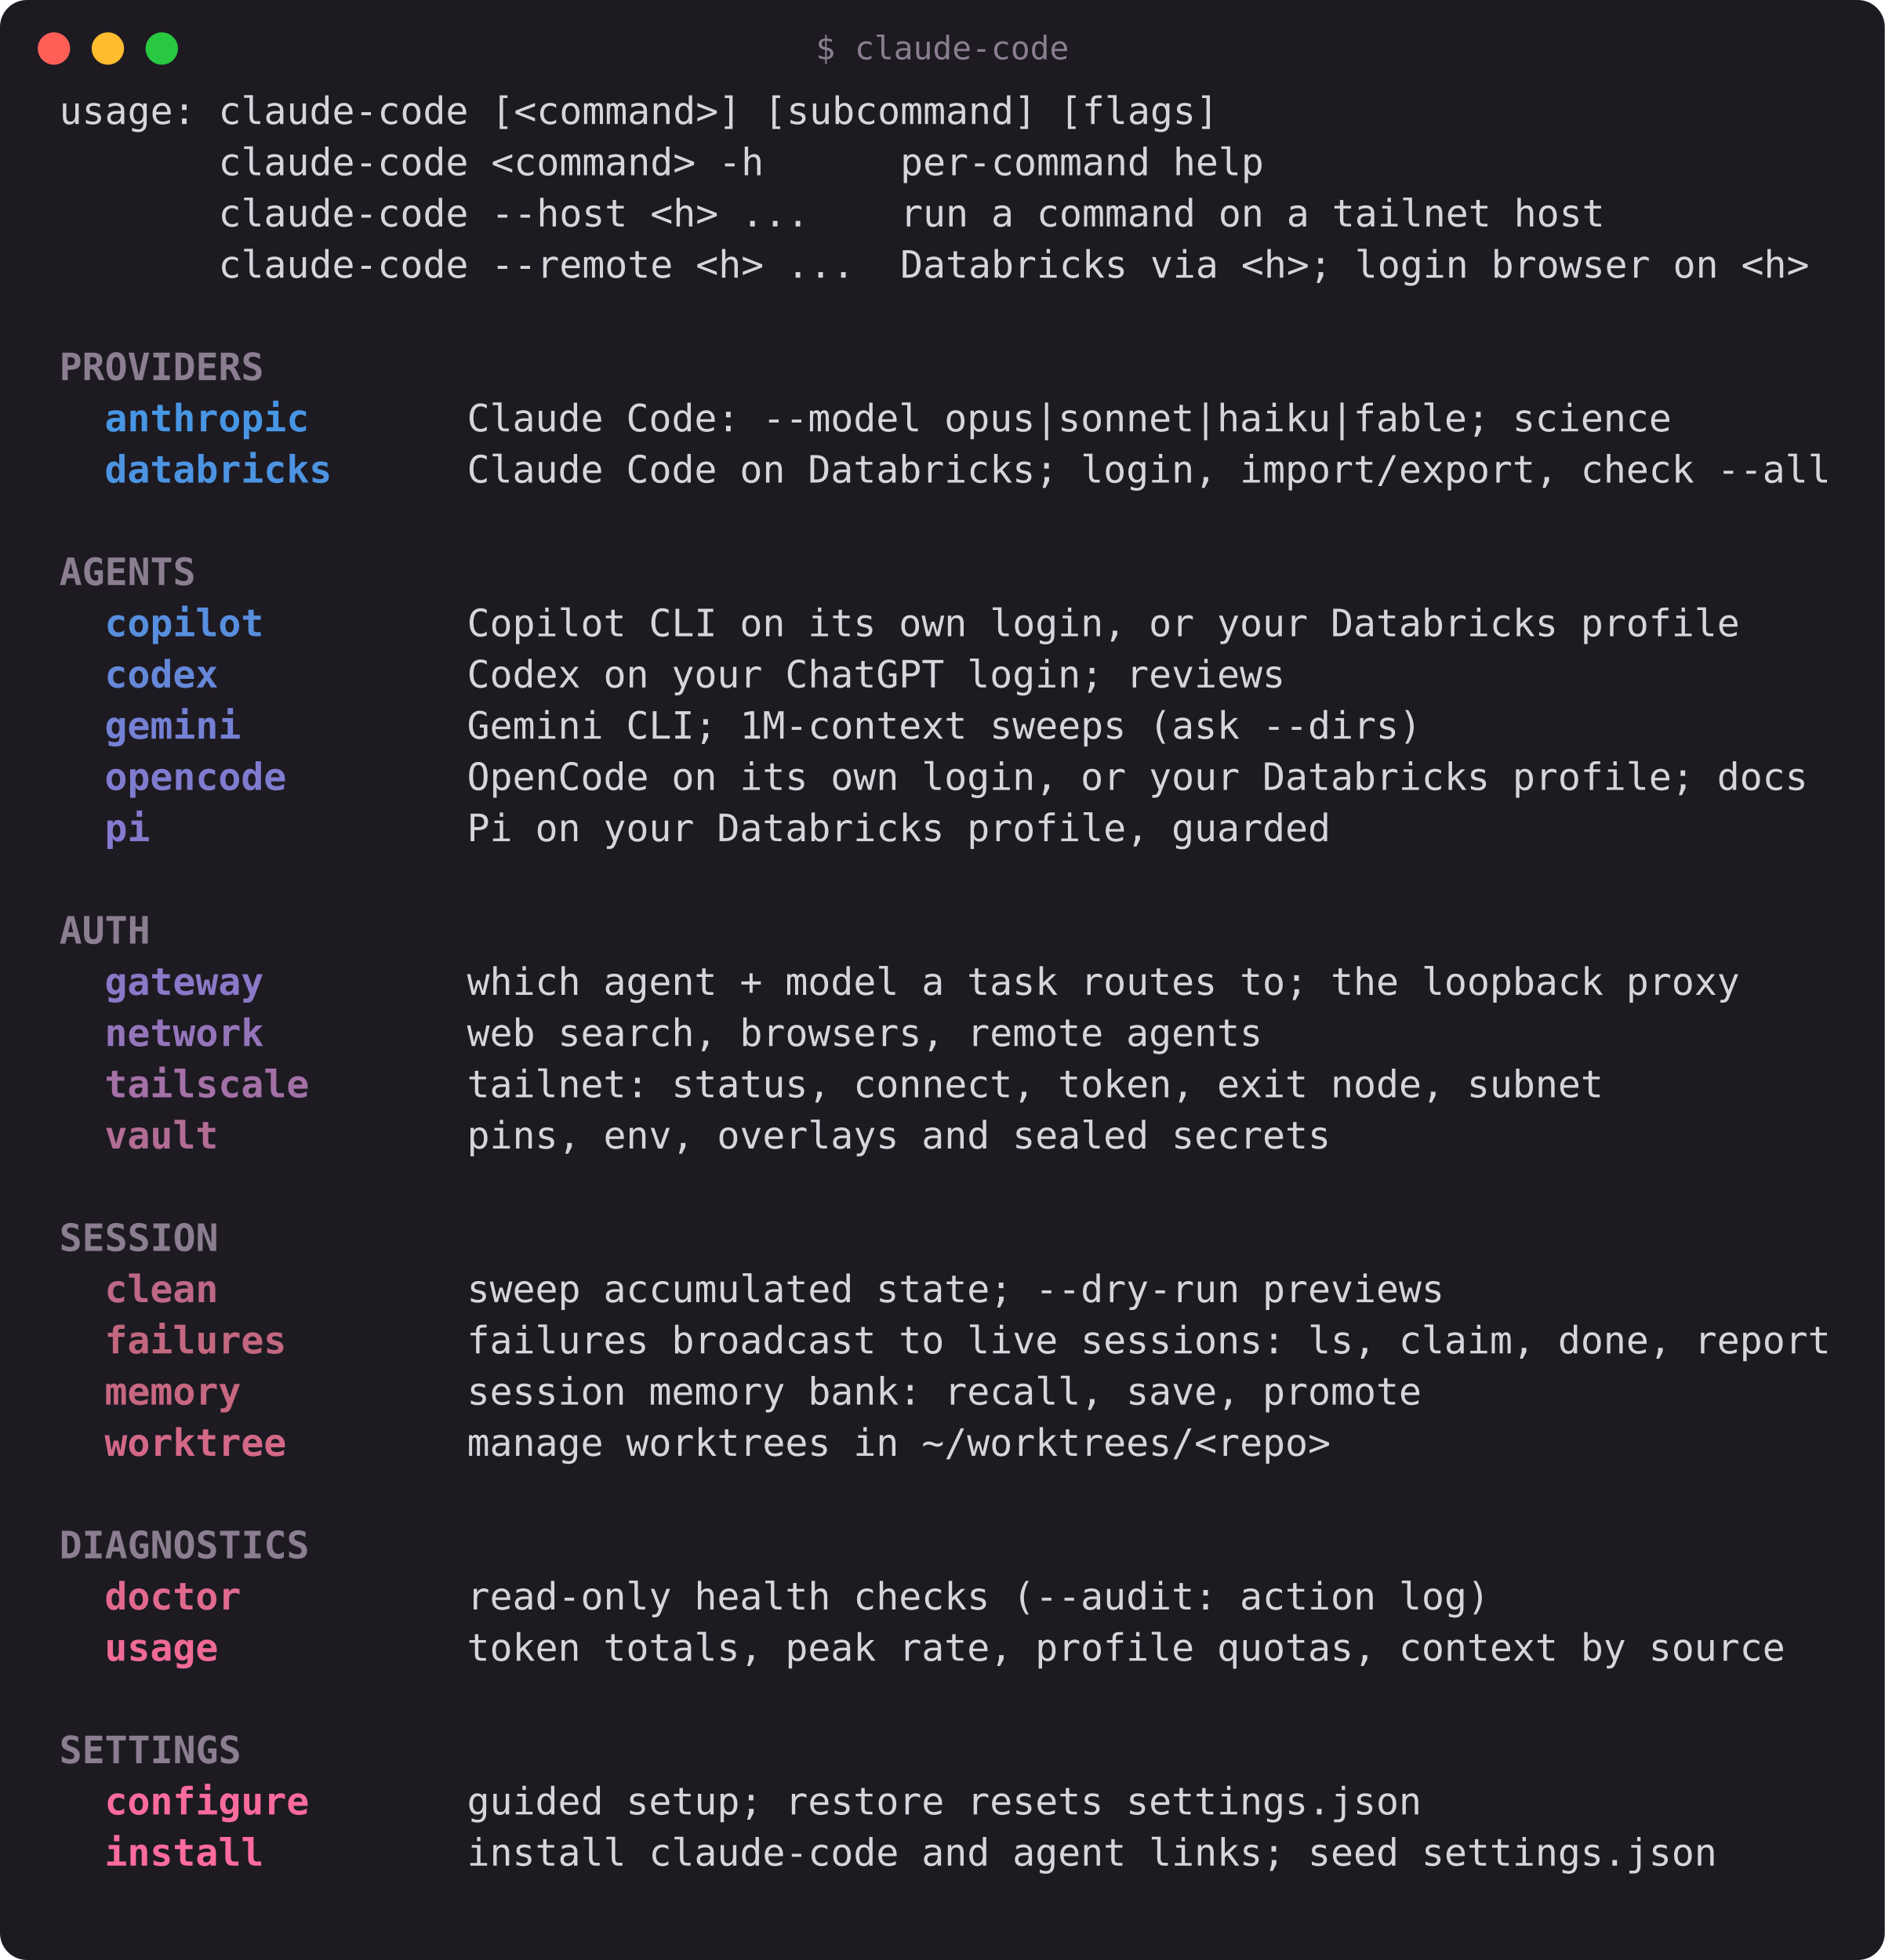
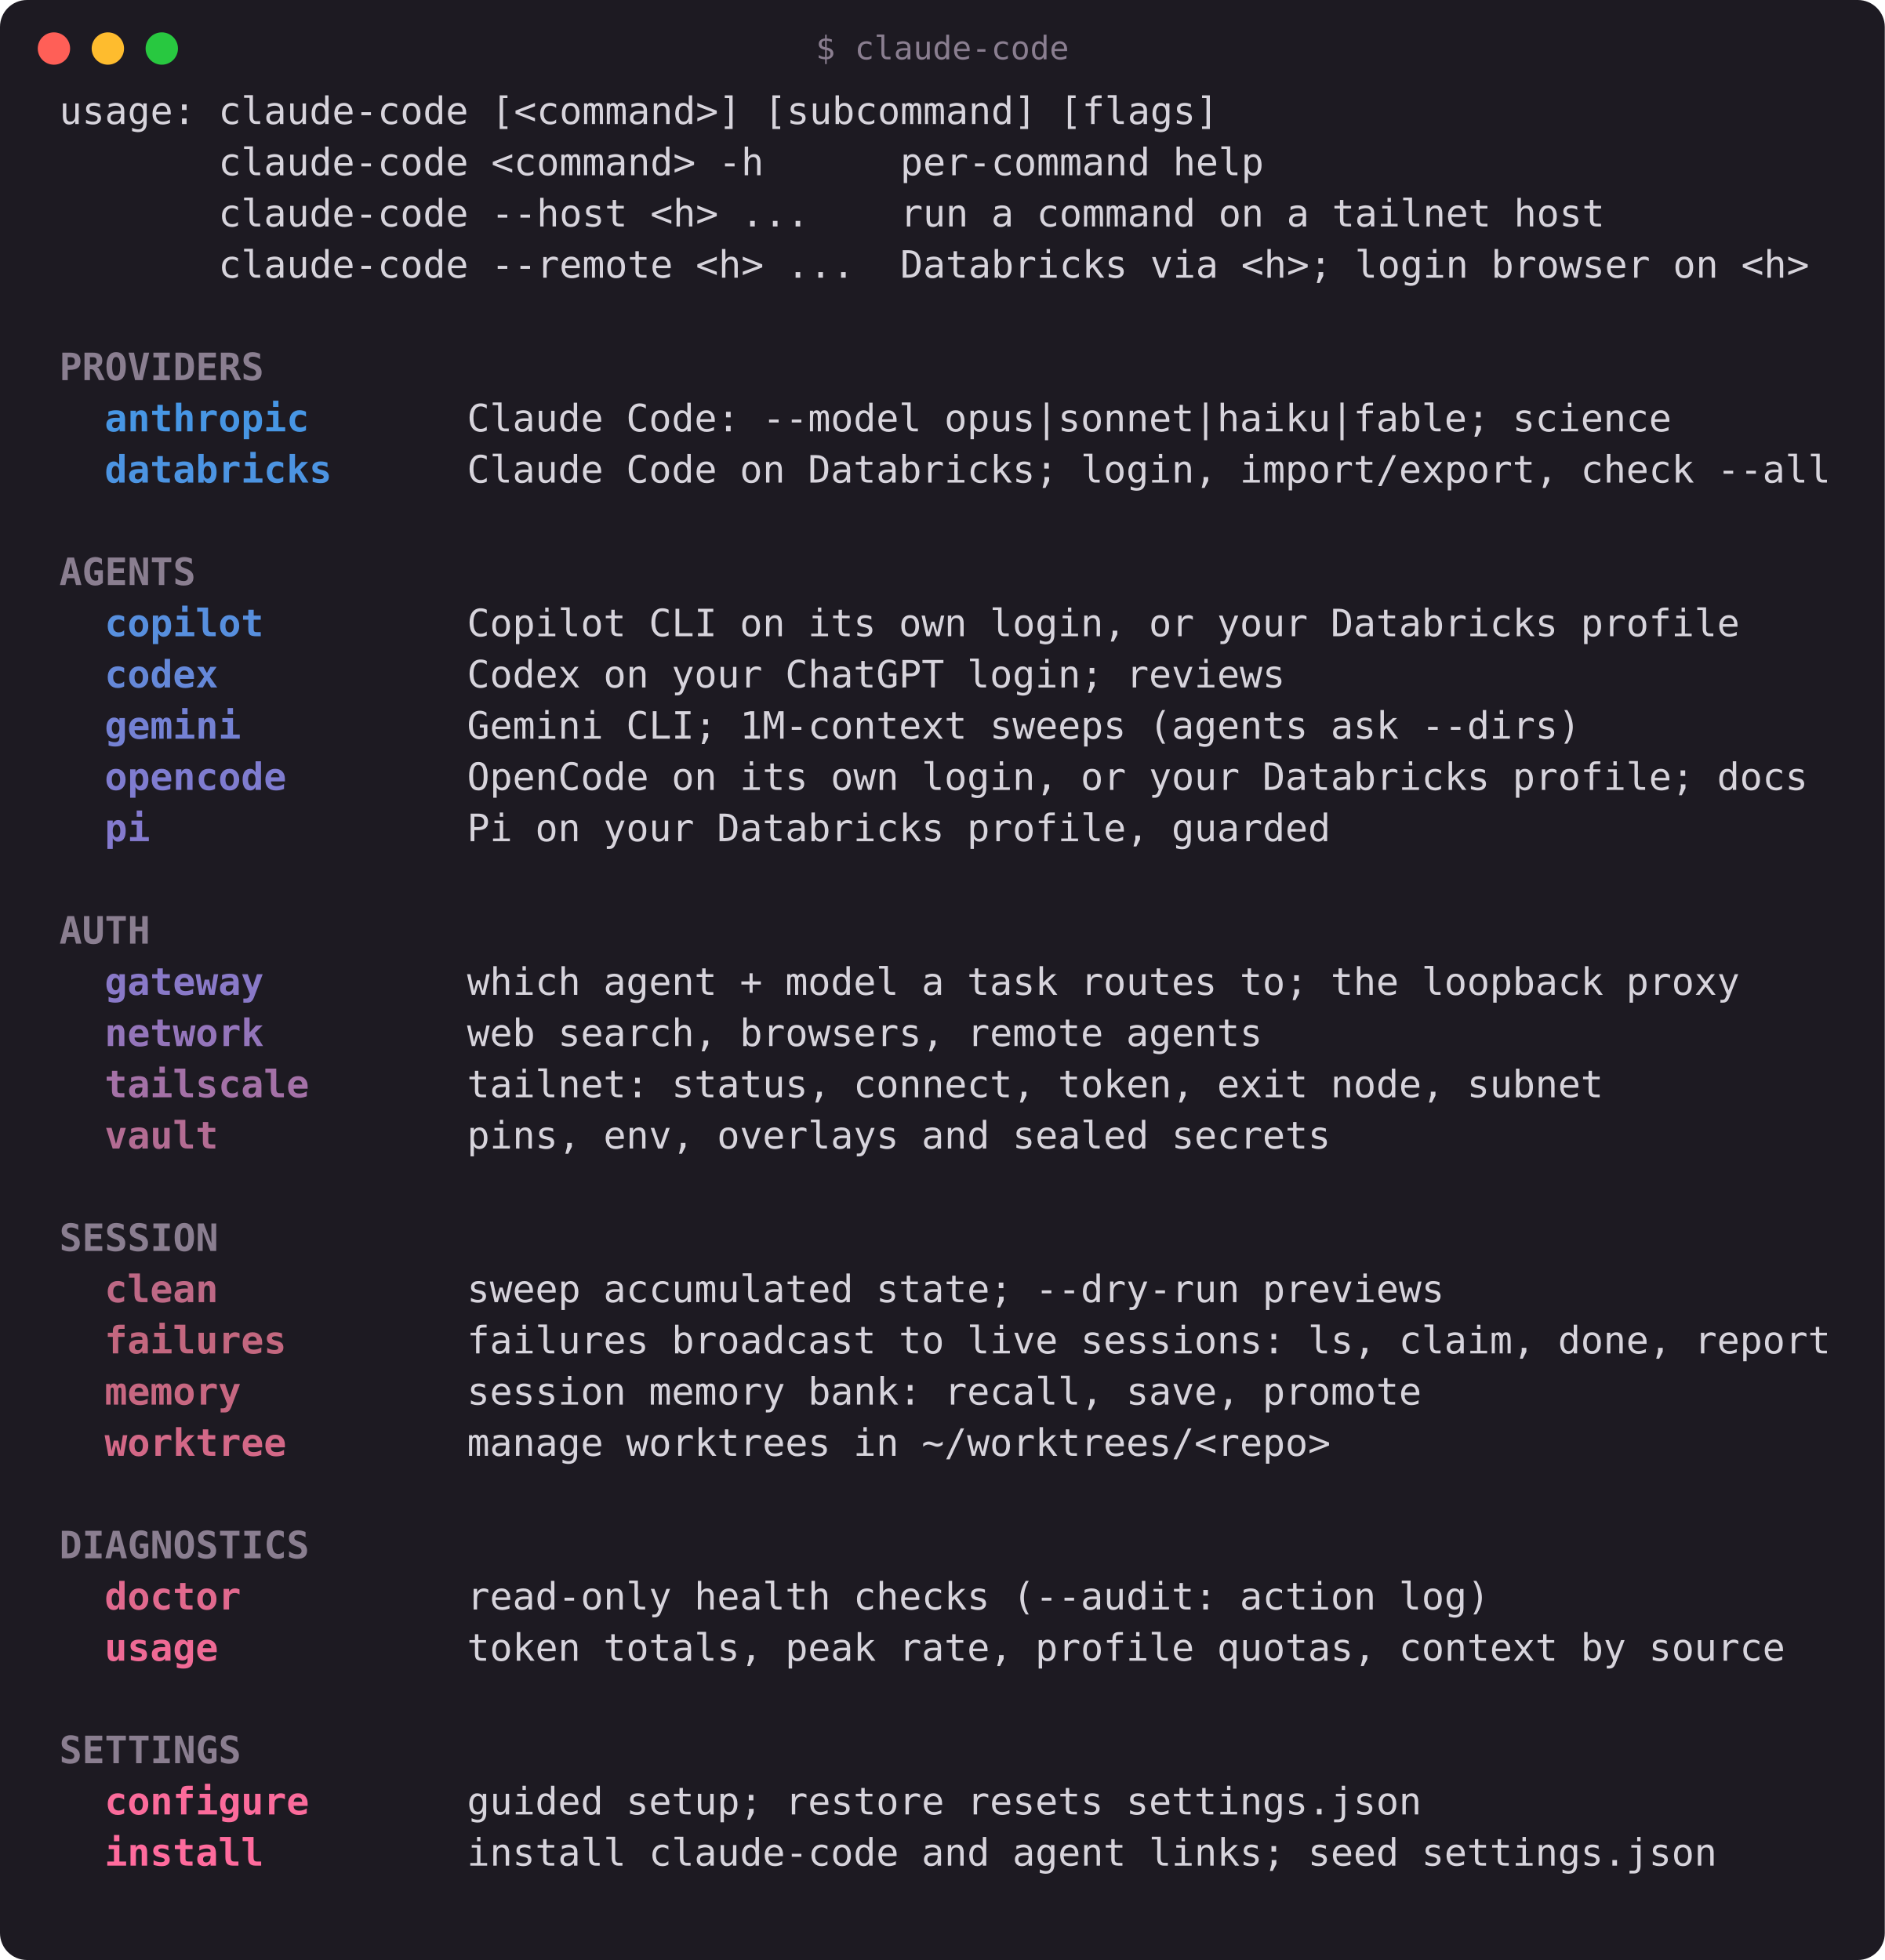
<svg xmlns="http://www.w3.org/2000/svg" width="699" height="727" viewBox="0 0 699 727" role="img" aria-label="claude-code help menu">
  <rect width="699" height="727" rx="10" fill="#1d1a22" />
  <circle cx="20" cy="18" r="6" fill="#ff5f57" />
  <circle cx="40" cy="18" r="6" fill="#febc2e" />
  <circle cx="60" cy="18" r="6" fill="#28c840" />
  <text x="349.5" y="22" fill="#8a7e90" font-family="ui-monospace,SFMono-Regular,Menlo,Consolas,monospace" font-size="12" text-anchor="middle">$ claude-code</text>
  <g font-family="ui-monospace,SFMono-Regular,Menlo,Consolas,monospace" font-size="14" xml:space="preserve">
    <text x="22.0" y="46" fill="#d7d4dc">usage: claude-code [&lt;command&gt;] [subcommand] [flags]</text>
    <text x="22.0" y="65" fill="#d7d4dc">       claude-code &lt;command&gt; -h      per-command help</text>
    <text x="22.0" y="84" fill="#d7d4dc">       claude-code --host &lt;h&gt; ...    run a command on a tailnet host</text>
    <text x="22.0" y="103" fill="#d7d4dc">       claude-code --remote &lt;h&gt; ...  Databricks via &lt;h&gt;; login browser on &lt;h&gt;</text>
    <text x="22.0" y="141" fill="#8a7e90" font-weight="bold">PROVIDERS</text>
    <text x="22.0" y="160" fill="#d7d4dc">  </text>
    <text x="38.8" y="160" fill="#4796e4" font-weight="bold">anthropic       </text>
    <text x="173.2" y="160" fill="#d7d4dc">Claude Code: --model opus|sonnet|haiku|fable; science</text>
    <text x="22.0" y="179" fill="#d7d4dc">  </text>
    <text x="38.8" y="179" fill="#4c94e2" font-weight="bold">databricks      </text>
    <text x="173.2" y="179" fill="#d7d4dc">Claude Code on Databricks; login, import/export, check --all</text>
    <text x="22.0" y="217" fill="#8a7e90" font-weight="bold">AGENTS</text>
    <text x="22.0" y="236" fill="#d7d4dc">  </text>
    <text x="38.8" y="236" fill="#578fde" font-weight="bold">copilot         </text>
    <text x="173.2" y="236" fill="#d7d4dc">Copilot CLI on its own login, or your Databricks profile</text>
    <text x="22.0" y="255" fill="#d7d4dc">  </text>
    <text x="38.8" y="255" fill="#6588d9" font-weight="bold">codex           </text>
    <text x="173.2" y="255" fill="#d7d4dc">Codex on your ChatGPT login; reviews</text>
    <text x="22.0" y="274" fill="#d7d4dc">  </text>
    <text x="38.8" y="274" fill="#7481d4" font-weight="bold">gemini          </text>
-     <text x="173.2" y="274" fill="#d7d4dc">Gemini CLI; 1M-context sweeps (ask --dirs)</text>
+     <text x="173.2" y="274" fill="#d7d4dc">Gemini CLI; 1M-context sweeps (agents ask --dirs)</text>
    <text x="22.0" y="293" fill="#d7d4dc">  </text>
    <text x="38.8" y="293" fill="#7f7cd0" font-weight="bold">opencode        </text>
    <text x="173.2" y="293" fill="#d7d4dc">OpenCode on its own login, or your Databricks profile; docs</text>
    <text x="22.0" y="312" fill="#d7d4dc">  </text>
    <text x="38.8" y="312" fill="#847ace" font-weight="bold">pi              </text>
    <text x="173.2" y="312" fill="#d7d4dc">Pi on your Databricks profile, guarded</text>
    <text x="22.0" y="350" fill="#8a7e90" font-weight="bold">AUTH</text>
    <text x="22.0" y="369" fill="#d7d4dc">  </text>
    <text x="38.8" y="369" fill="#8979c8" font-weight="bold">gateway         </text>
    <text x="173.2" y="369" fill="#d7d4dc">which agent + model a task routes to; the loopback proxy</text>
    <text x="22.0" y="388" fill="#d7d4dc">  </text>
    <text x="38.8" y="388" fill="#9475ba" font-weight="bold">network         </text>
    <text x="173.2" y="388" fill="#d7d4dc">web search, browsers, remote agents</text>
    <text x="22.0" y="407" fill="#d7d4dc">  </text>
    <text x="38.8" y="407" fill="#a471a7" font-weight="bold">tailscale       </text>
    <text x="173.2" y="407" fill="#d7d4dc">tailnet: status, connect, token, exit node, subnet</text>
    <text x="22.0" y="426" fill="#d7d4dc">  </text>
    <text x="38.8" y="426" fill="#b36c93" font-weight="bold">vault           </text>
    <text x="173.2" y="426" fill="#d7d4dc">pins, env, overlays and sealed secrets</text>
    <text x="22.0" y="464" fill="#8a7e90" font-weight="bold">SESSION</text>
    <text x="22.0" y="483" fill="#d7d4dc">  </text>
    <text x="38.8" y="483" fill="#be6885" font-weight="bold">clean           </text>
    <text x="173.2" y="483" fill="#d7d4dc">sweep accumulated state; --dry-run previews</text>
    <text x="22.0" y="502" fill="#d7d4dc">  </text>
    <text x="38.8" y="502" fill="#c3677f" font-weight="bold">failures        </text>
    <text x="173.2" y="502" fill="#d7d4dc">failures broadcast to live sessions: ls, claim, done, report</text>
    <text x="22.0" y="521" fill="#d7d4dc">  </text>
    <text x="38.8" y="521" fill="#c76781" font-weight="bold">memory          </text>
    <text x="173.2" y="521" fill="#d7d4dc">session memory bank: recall, save, promote</text>
    <text x="22.0" y="540" fill="#d7d4dc">  </text>
    <text x="38.8" y="540" fill="#d36887" font-weight="bold">worktree        </text>
    <text x="173.2" y="540" fill="#d7d4dc">manage worktrees in ~/worktrees/&lt;repo&gt;</text>
    <text x="22.0" y="578" fill="#8a7e90" font-weight="bold">DIAGNOSTICS</text>
    <text x="22.0" y="597" fill="#d7d4dc">  </text>
    <text x="38.8" y="597" fill="#e1698e" font-weight="bold">doctor          </text>
    <text x="173.2" y="597" fill="#d7d4dc">read-only health checks (--audit: action log)</text>
    <text x="22.0" y="616" fill="#d7d4dc">  </text>
    <text x="38.8" y="616" fill="#ef6a95" font-weight="bold">usage           </text>
    <text x="173.2" y="616" fill="#d7d4dc">token totals, peak rate, profile quotas, context by source</text>
    <text x="22.0" y="654" fill="#8a7e90" font-weight="bold">SETTINGS</text>
    <text x="22.0" y="673" fill="#d7d4dc">  </text>
    <text x="38.8" y="673" fill="#fb6b9b" font-weight="bold">configure       </text>
    <text x="173.2" y="673" fill="#d7d4dc">guided setup; restore resets settings.json</text>
    <text x="22.0" y="692" fill="#d7d4dc">  </text>
    <text x="38.8" y="692" fill="#ff6b9d" font-weight="bold">install         </text>
    <text x="173.2" y="692" fill="#d7d4dc">install claude-code and agent links; seed settings.json</text>
  </g>
</svg>
